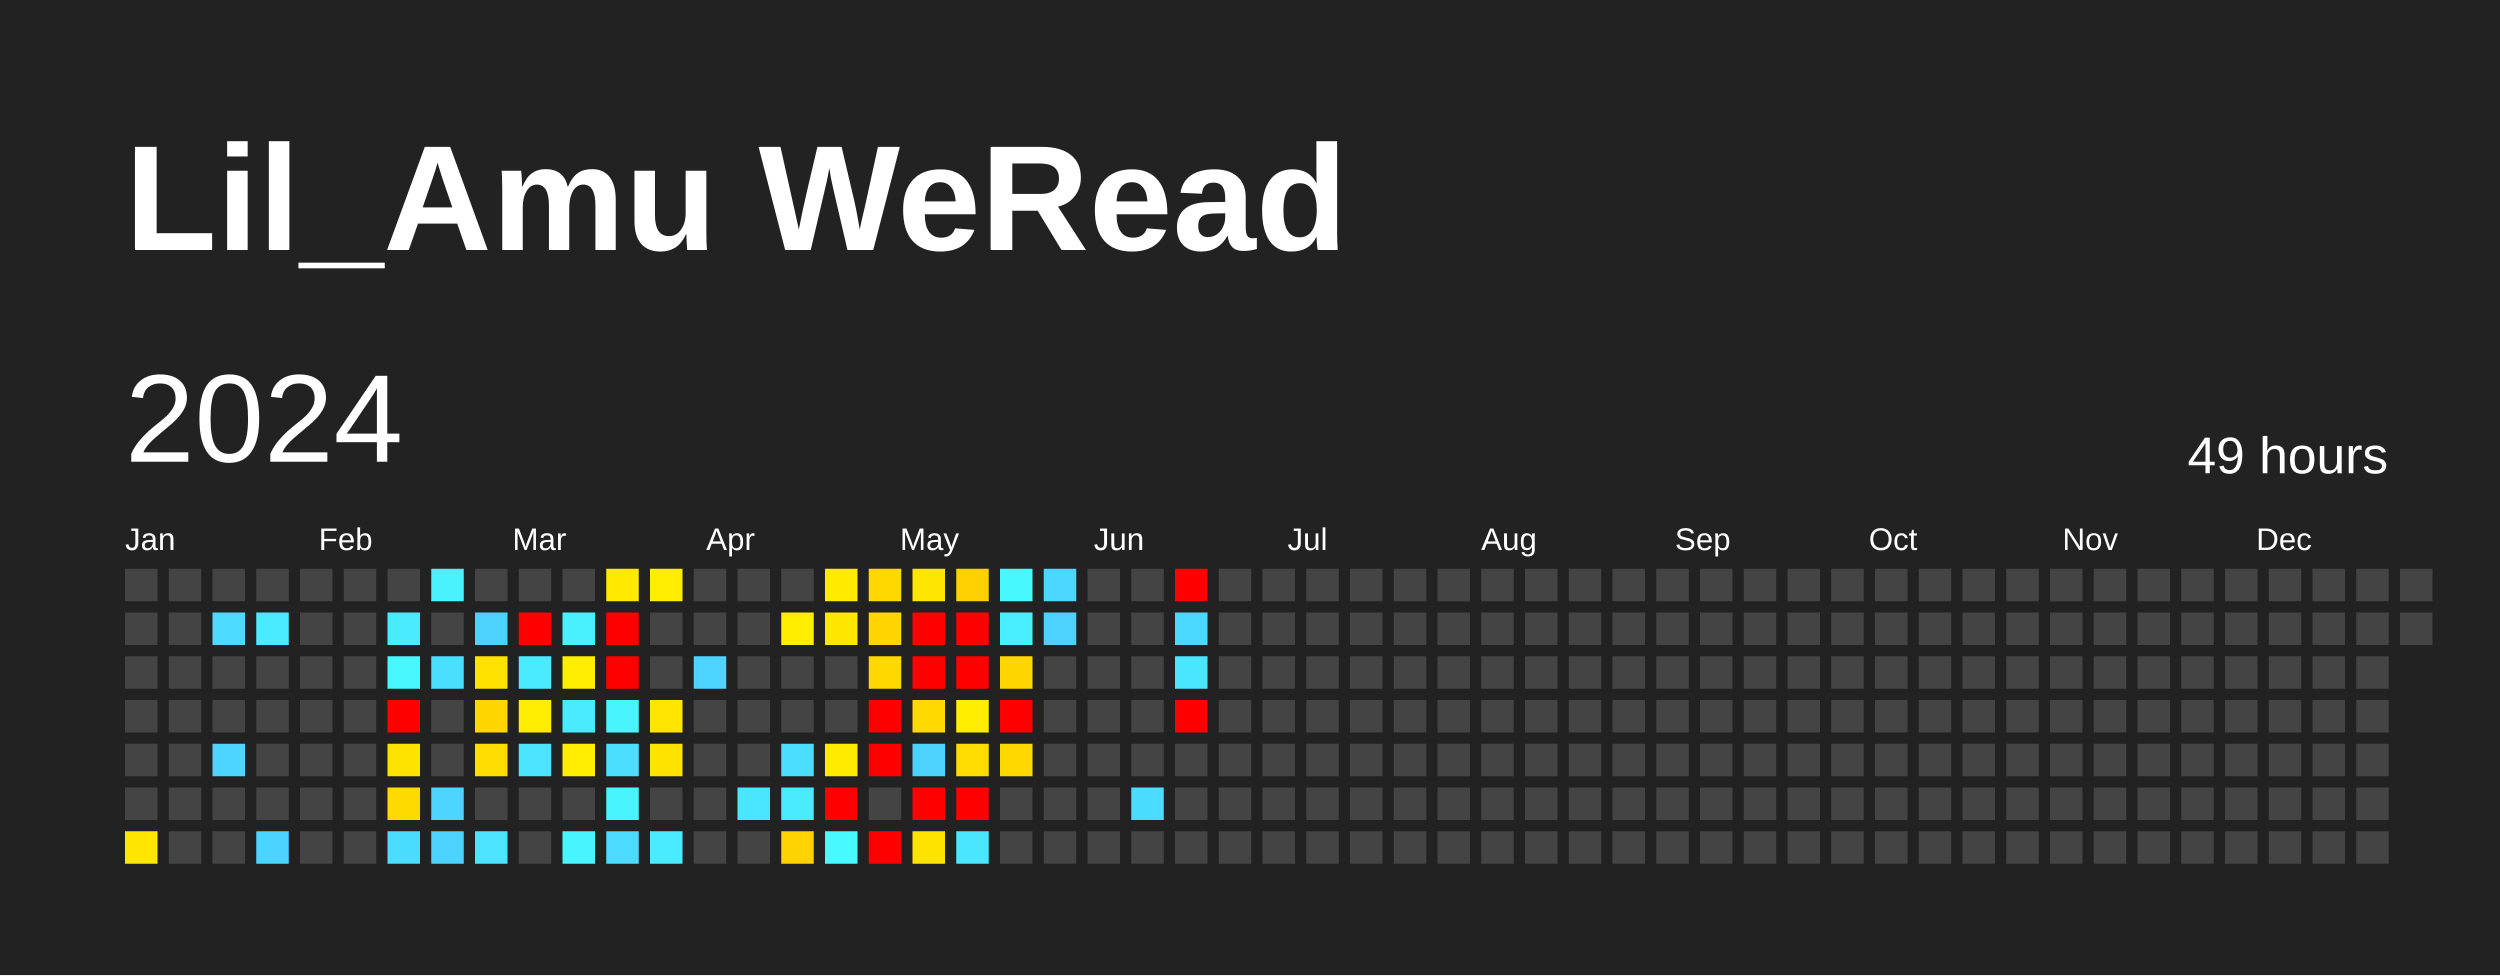
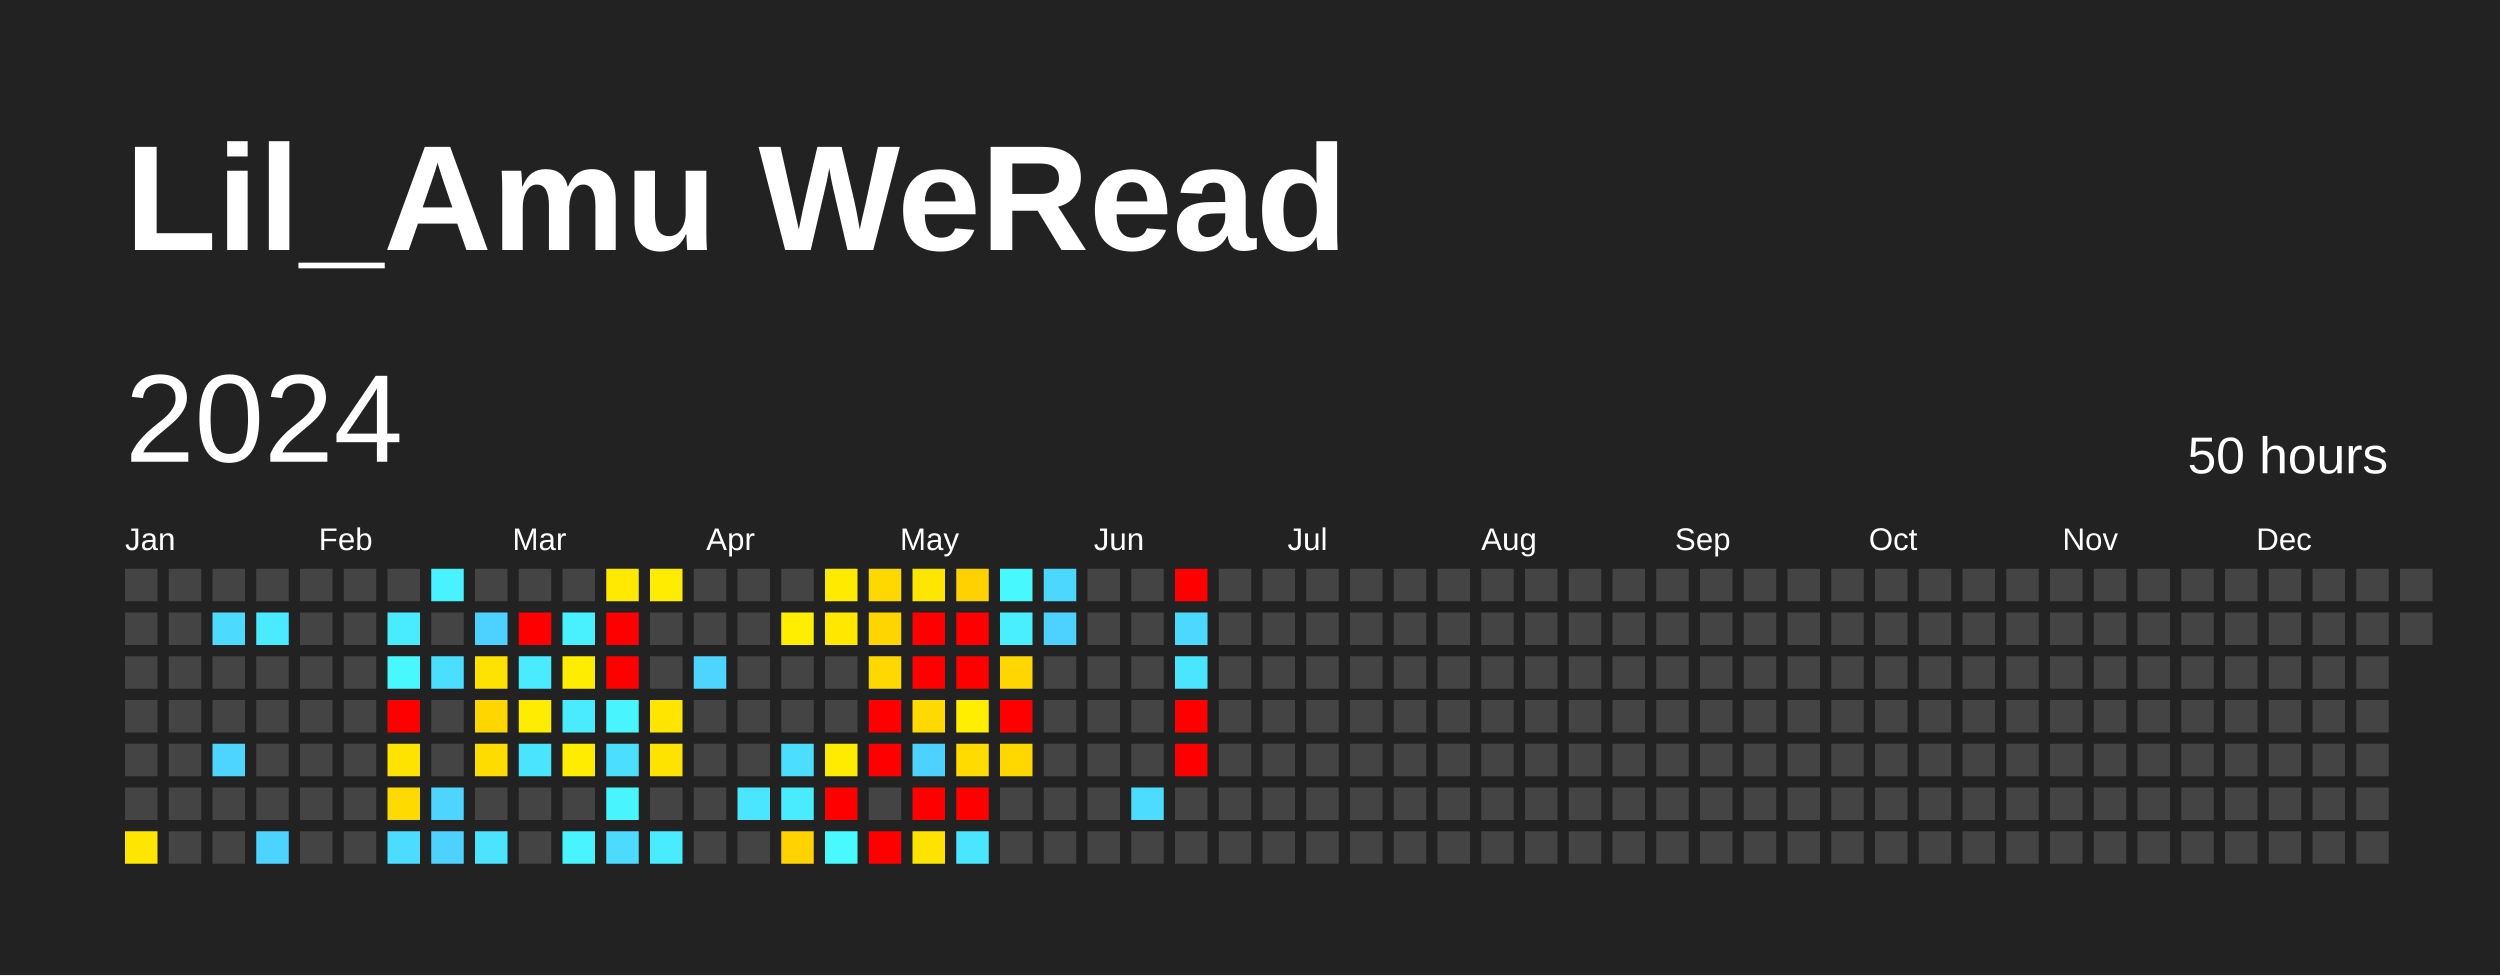
<svg xmlns="http://www.w3.org/2000/svg" baseProfile="full" height="78mm" version="1.1" viewBox="0,0,200,78" width="200mm">
  <defs />
  <rect fill="#222222" height="78" width="200" x="0" y="0" />
  <text fill="#FFFFFF" style="font-size:12px; font-family:Arial; font-weight:bold;" x="10" y="20">Lil_Amu WeRead</text>
  <text dominant-baseline="hanging" fill="#FFFFFF" style="font-size:10.0px; font-family:Arial;" x="10" y="30">2024</text>
-   <text dominant-baseline="hanging" fill="#FFFFFF" style="font-size:4.125px; font-family:Arial;" x="175" y="35">49 hours</text>
+   <text dominant-baseline="hanging" fill="#FFFFFF" style="font-size:4.125px; font-family:Arial;" x="175" y="35">50 hours</text>
  <text fill="#FFFFFF" style="font-size:2.5px; font-family:Arial" x="10.0" y="44">Jan</text>
  <text fill="#FFFFFF" style="font-size:2.5px; font-family:Arial" x="25.5" y="44">Feb</text>
  <text fill="#FFFFFF" style="font-size:2.5px; font-family:Arial" x="41.0" y="44">Mar</text>
  <text fill="#FFFFFF" style="font-size:2.5px; font-family:Arial" x="56.5" y="44">Apr</text>
  <text fill="#FFFFFF" style="font-size:2.5px; font-family:Arial" x="72.0" y="44">May</text>
  <text fill="#FFFFFF" style="font-size:2.5px; font-family:Arial" x="87.5" y="44">Jun</text>
  <text fill="#FFFFFF" style="font-size:2.5px; font-family:Arial" x="103.0" y="44">Jul</text>
  <text fill="#FFFFFF" style="font-size:2.5px; font-family:Arial" x="118.5" y="44">Aug</text>
  <text fill="#FFFFFF" style="font-size:2.5px; font-family:Arial" x="134.0" y="44">Sep</text>
  <text fill="#FFFFFF" style="font-size:2.5px; font-family:Arial" x="149.5" y="44">Oct</text>
  <text fill="#FFFFFF" style="font-size:2.5px; font-family:Arial" x="165.0" y="44">Nov</text>
  <text fill="#FFFFFF" style="font-size:2.5px; font-family:Arial" x="180.5" y="44">Dec</text>
  <rect fill="#444444" height="2.6" width="2.6" x="10.0" y="45.5" />
  <rect fill="#444444" height="2.6" width="2.6" x="10.0" y="49.0" />
  <rect fill="#444444" height="2.6" width="2.6" x="10.0" y="52.5" />
  <rect fill="#444444" height="2.6" width="2.6" x="10.0" y="56.0" />
  <rect fill="#444444" height="2.6" width="2.6" x="10.0" y="59.5" />
  <rect fill="#444444" height="2.6" width="2.6" x="10.0" y="63.0" />
  <rect fill="#ffe600" height="2.6" width="2.6" x="10.0" y="66.5" />
  <rect fill="#444444" height="2.6" width="2.6" x="13.5" y="45.5" />
  <rect fill="#444444" height="2.6" width="2.6" x="13.5" y="49.0" />
  <rect fill="#444444" height="2.6" width="2.6" x="13.5" y="52.5" />
  <rect fill="#444444" height="2.6" width="2.6" x="13.5" y="56.0" />
  <rect fill="#444444" height="2.6" width="2.6" x="13.5" y="59.5" />
  <rect fill="#444444" height="2.6" width="2.6" x="13.5" y="63.0" />
  <rect fill="#444444" height="2.6" width="2.6" x="13.5" y="66.5" />
  <rect fill="#444444" height="2.6" width="2.6" x="17.0" y="45.5" />
  <rect fill="#4cdbff" height="2.6" width="2.6" x="17.0" y="49.0" />
  <rect fill="#444444" height="2.6" width="2.6" x="17.0" y="52.5" />
  <rect fill="#444444" height="2.6" width="2.6" x="17.0" y="56.0" />
  <rect fill="#4dd4ff" height="2.6" width="2.6" x="17.0" y="59.5" />
  <rect fill="#444444" height="2.6" width="2.6" x="17.0" y="63.0" />
  <rect fill="#444444" height="2.6" width="2.6" x="17.0" y="66.5" />
  <rect fill="#444444" height="2.6" width="2.6" x="20.5" y="45.5" />
  <rect fill="#4aebff" height="2.6" width="2.6" x="20.5" y="49.0" />
  <rect fill="#444444" height="2.6" width="2.6" x="20.5" y="52.5" />
  <rect fill="#444444" height="2.6" width="2.6" x="20.5" y="56.0" />
  <rect fill="#444444" height="2.6" width="2.6" x="20.5" y="59.5" />
  <rect fill="#444444" height="2.6" width="2.6" x="20.5" y="63.0" />
  <rect fill="#4dd3ff" height="2.6" width="2.6" x="20.5" y="66.5" />
  <rect fill="#444444" height="2.6" width="2.6" x="24.0" y="45.5" />
  <rect fill="#444444" height="2.6" width="2.6" x="24.0" y="49.0" />
  <rect fill="#444444" height="2.6" width="2.6" x="24.0" y="52.5" />
  <rect fill="#444444" height="2.6" width="2.6" x="24.0" y="56.0" />
  <rect fill="#444444" height="2.6" width="2.6" x="24.0" y="59.5" />
  <rect fill="#444444" height="2.6" width="2.6" x="24.0" y="63.0" />
  <rect fill="#444444" height="2.6" width="2.6" x="24.0" y="66.5" />
  <rect fill="#444444" height="2.6" width="2.6" x="27.5" y="45.5" />
  <rect fill="#444444" height="2.6" width="2.6" x="27.5" y="49.0" />
  <rect fill="#444444" height="2.6" width="2.6" x="27.5" y="52.5" />
  <rect fill="#444444" height="2.6" width="2.6" x="27.5" y="56.0" />
  <rect fill="#444444" height="2.6" width="2.6" x="27.5" y="59.5" />
  <rect fill="#444444" height="2.6" width="2.6" x="27.5" y="63.0" />
  <rect fill="#444444" height="2.6" width="2.6" x="27.5" y="66.5" />
  <rect fill="#444444" height="2.6" width="2.6" x="31.0" y="45.5" />
  <rect fill="#49ecff" height="2.6" width="2.6" x="31.0" y="49.0" />
  <rect fill="#48f7ff" height="2.6" width="2.6" x="31.0" y="52.5" />
  <rect fill="red" height="2.6" width="2.6" x="31.0" y="56.0" />
  <rect fill="#ffe300" height="2.6" width="2.6" x="31.0" y="59.5" />
  <rect fill="#ffda00" height="2.6" width="2.6" x="31.0" y="63.0" />
  <rect fill="#4cdcff" height="2.6" width="2.6" x="31.0" y="66.5" />
  <rect fill="#49f2ff" height="2.6" width="2.6" x="34.5" y="45.5" />
  <rect fill="#444444" height="2.6" width="2.6" x="34.5" y="49.0" />
  <rect fill="#4bdfff" height="2.6" width="2.6" x="34.5" y="52.5" />
  <rect fill="#444444" height="2.6" width="2.6" x="34.5" y="56.0" />
  <rect fill="#444444" height="2.6" width="2.6" x="34.5" y="59.5" />
  <rect fill="#4dd5ff" height="2.6" width="2.6" x="34.5" y="63.0" />
  <rect fill="#4dd2ff" height="2.6" width="2.6" x="34.5" y="66.5" />
  <rect fill="#444444" height="2.6" width="2.6" x="38.0" y="45.5" />
  <rect fill="#4dd2ff" height="2.6" width="2.6" x="38.0" y="49.0" />
  <rect fill="#ffe200" height="2.6" width="2.6" x="38.0" y="52.5" />
  <rect fill="#ffd600" height="2.6" width="2.6" x="38.0" y="56.0" />
  <rect fill="#ffdc00" height="2.6" width="2.6" x="38.0" y="59.5" />
  <rect fill="#444444" height="2.6" width="2.6" x="38.0" y="63.0" />
  <rect fill="#4be3ff" height="2.6" width="2.6" x="38.0" y="66.5" />
  <rect fill="#444444" height="2.6" width="2.6" x="41.5" y="45.5" />
  <rect fill="red" height="2.6" width="2.6" x="41.5" y="49.0" />
  <rect fill="#4aebff" height="2.6" width="2.6" x="41.5" y="52.5" />
  <rect fill="#ffec00" height="2.6" width="2.6" x="41.5" y="56.0" />
  <rect fill="#4ae4ff" height="2.6" width="2.6" x="41.5" y="59.5" />
  <rect fill="#444444" height="2.6" width="2.6" x="41.5" y="63.0" />
  <rect fill="#444444" height="2.6" width="2.6" x="41.5" y="66.5" />
  <rect fill="#444444" height="2.6" width="2.6" x="45.0" y="45.5" />
  <rect fill="#49f1ff" height="2.6" width="2.6" x="45.0" y="49.0" />
  <rect fill="#ffed00" height="2.6" width="2.6" x="45.0" y="52.5" />
  <rect fill="#4aeaff" height="2.6" width="2.6" x="45.0" y="56.0" />
  <rect fill="#ffec00" height="2.6" width="2.6" x="45.0" y="59.5" />
  <rect fill="#444444" height="2.6" width="2.6" x="45.0" y="63.0" />
  <rect fill="#48f4ff" height="2.6" width="2.6" x="45.0" y="66.5" />
  <rect fill="#ffe900" height="2.6" width="2.6" x="48.5" y="45.5" />
  <rect fill="red" height="2.6" width="2.6" x="48.5" y="49.0" />
  <rect fill="red" height="2.6" width="2.6" x="48.5" y="52.5" />
  <rect fill="#48f5ff" height="2.6" width="2.6" x="48.5" y="56.0" />
  <rect fill="#4bdeff" height="2.6" width="2.6" x="48.5" y="59.5" />
  <rect fill="#48f5ff" height="2.6" width="2.6" x="48.5" y="63.0" />
  <rect fill="#4cdaff" height="2.6" width="2.6" x="48.5" y="66.5" />
  <rect fill="#ffec00" height="2.6" width="2.6" x="52.0" y="45.5" />
  <rect fill="#444444" height="2.6" width="2.6" x="52.0" y="49.0" />
  <rect fill="#444444" height="2.6" width="2.6" x="52.0" y="52.5" />
  <rect fill="#ffe500" height="2.6" width="2.6" x="52.0" y="56.0" />
  <rect fill="#ffe300" height="2.6" width="2.6" x="52.0" y="59.5" />
  <rect fill="#444444" height="2.6" width="2.6" x="52.0" y="63.0" />
  <rect fill="#49ecff" height="2.6" width="2.6" x="52.0" y="66.5" />
  <rect fill="#444444" height="2.6" width="2.6" x="55.5" y="45.5" />
  <rect fill="#444444" height="2.6" width="2.6" x="55.5" y="49.0" />
  <rect fill="#4dd4ff" height="2.6" width="2.6" x="55.5" y="52.5" />
  <rect fill="#444444" height="2.6" width="2.6" x="55.5" y="56.0" />
  <rect fill="#444444" height="2.6" width="2.6" x="55.5" y="59.5" />
  <rect fill="#444444" height="2.6" width="2.6" x="55.5" y="63.0" />
  <rect fill="#444444" height="2.6" width="2.6" x="55.5" y="66.5" />
  <rect fill="#444444" height="2.6" width="2.6" x="59.0" y="45.5" />
  <rect fill="#444444" height="2.6" width="2.6" x="59.0" y="49.0" />
  <rect fill="#444444" height="2.6" width="2.6" x="59.0" y="52.5" />
  <rect fill="#444444" height="2.6" width="2.6" x="59.0" y="56.0" />
  <rect fill="#444444" height="2.6" width="2.6" x="59.0" y="59.5" />
  <rect fill="#4ae5ff" height="2.6" width="2.6" x="59.0" y="63.0" />
  <rect fill="#444444" height="2.6" width="2.6" x="59.0" y="66.5" />
  <rect fill="#444444" height="2.6" width="2.6" x="62.5" y="45.5" />
  <rect fill="#ffee00" height="2.6" width="2.6" x="62.5" y="49.0" />
  <rect fill="#444444" height="2.6" width="2.6" x="62.5" y="52.5" />
  <rect fill="#444444" height="2.6" width="2.6" x="62.5" y="56.0" />
  <rect fill="#4bdeff" height="2.6" width="2.6" x="62.5" y="59.5" />
  <rect fill="#49ecff" height="2.6" width="2.6" x="62.5" y="63.0" />
  <rect fill="#ffd200" height="2.6" width="2.6" x="62.5" y="66.5" />
  <rect fill="#ffea00" height="2.6" width="2.6" x="66.0" y="45.5" />
  <rect fill="#ffe700" height="2.6" width="2.6" x="66.0" y="49.0" />
  <rect fill="#444444" height="2.6" width="2.6" x="66.0" y="52.5" />
  <rect fill="#444444" height="2.6" width="2.6" x="66.0" y="56.0" />
  <rect fill="#ffeb00" height="2.6" width="2.6" x="66.0" y="59.5" />
  <rect fill="red" height="2.6" width="2.6" x="66.0" y="63.0" />
  <rect fill="#48f9ff" height="2.6" width="2.6" x="66.0" y="66.5" />
  <rect fill="#ffd800" height="2.6" width="2.6" x="69.5" y="45.5" />
  <rect fill="#ffd500" height="2.6" width="2.6" x="69.5" y="49.0" />
  <rect fill="#ffd800" height="2.6" width="2.6" x="69.5" y="52.5" />
  <rect fill="red" height="2.6" width="2.6" x="69.5" y="56.0" />
  <rect fill="red" height="2.6" width="2.6" x="69.5" y="59.5" />
  <rect fill="#444444" height="2.6" width="2.6" x="69.5" y="63.0" />
  <rect fill="red" height="2.6" width="2.6" x="69.5" y="66.5" />
  <rect fill="#ffe600" height="2.6" width="2.6" x="73.0" y="45.5" />
  <rect fill="red" height="2.6" width="2.6" x="73.0" y="49.0" />
  <rect fill="red" height="2.6" width="2.6" x="73.0" y="52.5" />
  <rect fill="#ffd900" height="2.6" width="2.6" x="73.0" y="56.0" />
  <rect fill="#4dd2ff" height="2.6" width="2.6" x="73.0" y="59.5" />
  <rect fill="red" height="2.6" width="2.6" x="73.0" y="63.0" />
  <rect fill="#ffe300" height="2.6" width="2.6" x="73.0" y="66.5" />
  <rect fill="#ffd100" height="2.6" width="2.6" x="76.5" y="45.5" />
  <rect fill="red" height="2.6" width="2.6" x="76.5" y="49.0" />
  <rect fill="red" height="2.6" width="2.6" x="76.5" y="52.5" />
  <rect fill="#ffee00" height="2.6" width="2.6" x="76.5" y="56.0" />
  <rect fill="#ffdb00" height="2.6" width="2.6" x="76.5" y="59.5" />
  <rect fill="red" height="2.6" width="2.6" x="76.5" y="63.0" />
  <rect fill="#4ae5ff" height="2.6" width="2.6" x="76.5" y="66.5" />
  <rect fill="#48f8ff" height="2.6" width="2.6" x="80.0" y="45.5" />
  <rect fill="#49efff" height="2.6" width="2.6" x="80.0" y="49.0" />
  <rect fill="#ffd600" height="2.6" width="2.6" x="80.0" y="52.5" />
  <rect fill="red" height="2.6" width="2.6" x="80.0" y="56.0" />
  <rect fill="#ffd800" height="2.6" width="2.6" x="80.0" y="59.5" />
  <rect fill="#444444" height="2.6" width="2.6" x="80.0" y="63.0" />
  <rect fill="#444444" height="2.6" width="2.6" x="80.0" y="66.5" />
  <rect fill="#4cd7ff" height="2.6" width="2.6" x="83.5" y="45.5" />
  <rect fill="#4dd2ff" height="2.6" width="2.6" x="83.5" y="49.0" />
  <rect fill="#444444" height="2.6" width="2.6" x="83.5" y="52.5" />
  <rect fill="#444444" height="2.6" width="2.6" x="83.5" y="56.0" />
  <rect fill="#444444" height="2.6" width="2.6" x="83.5" y="59.5" />
  <rect fill="#444444" height="2.6" width="2.6" x="83.5" y="63.0" />
  <rect fill="#444444" height="2.6" width="2.6" x="83.5" y="66.5" />
  <rect fill="#444444" height="2.6" width="2.6" x="87.0" y="45.5" />
  <rect fill="#444444" height="2.6" width="2.6" x="87.0" y="49.0" />
  <rect fill="#444444" height="2.6" width="2.6" x="87.0" y="52.5" />
  <rect fill="#444444" height="2.6" width="2.6" x="87.0" y="56.0" />
  <rect fill="#444444" height="2.6" width="2.6" x="87.0" y="59.5" />
  <rect fill="#444444" height="2.6" width="2.6" x="87.0" y="63.0" />
  <rect fill="#444444" height="2.6" width="2.6" x="87.0" y="66.5" />
  <rect fill="#444444" height="2.6" width="2.6" x="90.5" y="45.5" />
  <rect fill="#444444" height="2.6" width="2.6" x="90.5" y="49.0" />
  <rect fill="#444444" height="2.6" width="2.6" x="90.5" y="52.5" />
  <rect fill="#444444" height="2.6" width="2.6" x="90.5" y="56.0" />
  <rect fill="#444444" height="2.6" width="2.6" x="90.5" y="59.5" />
  <rect fill="#4cdcff" height="2.6" width="2.6" x="90.5" y="63.0" />
  <rect fill="#444444" height="2.6" width="2.6" x="90.5" y="66.5" />
  <rect fill="red" height="2.6" width="2.6" x="94.0" y="45.5" />
  <rect fill="#4cd9ff" height="2.6" width="2.6" x="94.0" y="49.0" />
  <rect fill="#4ae5ff" height="2.6" width="2.6" x="94.0" y="52.5" />
  <rect fill="red" height="2.6" width="2.6" x="94.0" y="56.0" />
-   <rect fill="#444444" height="2.6" width="2.6" x="94.0" y="59.5" />
+   <rect fill="red" height="2.6" width="2.6" x="94.0" y="59.5" />
  <rect fill="#444444" height="2.6" width="2.6" x="94.0" y="63.0" />
  <rect fill="#444444" height="2.6" width="2.6" x="94.0" y="66.5" />
  <rect fill="#444444" height="2.6" width="2.6" x="97.5" y="45.5" />
  <rect fill="#444444" height="2.6" width="2.6" x="97.5" y="49.0" />
  <rect fill="#444444" height="2.6" width="2.6" x="97.5" y="52.5" />
  <rect fill="#444444" height="2.6" width="2.6" x="97.5" y="56.0" />
  <rect fill="#444444" height="2.6" width="2.6" x="97.5" y="59.5" />
  <rect fill="#444444" height="2.6" width="2.6" x="97.5" y="63.0" />
  <rect fill="#444444" height="2.6" width="2.6" x="97.5" y="66.5" />
  <rect fill="#444444" height="2.6" width="2.6" x="101.0" y="45.5" />
  <rect fill="#444444" height="2.6" width="2.6" x="101.0" y="49.0" />
  <rect fill="#444444" height="2.6" width="2.6" x="101.0" y="52.5" />
  <rect fill="#444444" height="2.6" width="2.6" x="101.0" y="56.0" />
  <rect fill="#444444" height="2.6" width="2.6" x="101.0" y="59.5" />
  <rect fill="#444444" height="2.6" width="2.6" x="101.0" y="63.0" />
  <rect fill="#444444" height="2.6" width="2.6" x="101.0" y="66.5" />
  <rect fill="#444444" height="2.6" width="2.6" x="104.5" y="45.5" />
  <rect fill="#444444" height="2.6" width="2.6" x="104.5" y="49.0" />
  <rect fill="#444444" height="2.6" width="2.6" x="104.5" y="52.5" />
  <rect fill="#444444" height="2.6" width="2.6" x="104.5" y="56.0" />
  <rect fill="#444444" height="2.6" width="2.6" x="104.5" y="59.5" />
  <rect fill="#444444" height="2.6" width="2.6" x="104.5" y="63.0" />
  <rect fill="#444444" height="2.6" width="2.6" x="104.5" y="66.5" />
  <rect fill="#444444" height="2.6" width="2.6" x="108.0" y="45.5" />
  <rect fill="#444444" height="2.6" width="2.6" x="108.0" y="49.0" />
  <rect fill="#444444" height="2.6" width="2.6" x="108.0" y="52.5" />
  <rect fill="#444444" height="2.6" width="2.6" x="108.0" y="56.0" />
  <rect fill="#444444" height="2.6" width="2.6" x="108.0" y="59.5" />
  <rect fill="#444444" height="2.6" width="2.6" x="108.0" y="63.0" />
  <rect fill="#444444" height="2.6" width="2.6" x="108.0" y="66.5" />
  <rect fill="#444444" height="2.6" width="2.6" x="111.5" y="45.5" />
  <rect fill="#444444" height="2.6" width="2.6" x="111.5" y="49.0" />
  <rect fill="#444444" height="2.6" width="2.6" x="111.5" y="52.5" />
  <rect fill="#444444" height="2.6" width="2.6" x="111.5" y="56.0" />
  <rect fill="#444444" height="2.6" width="2.6" x="111.5" y="59.5" />
  <rect fill="#444444" height="2.6" width="2.6" x="111.5" y="63.0" />
  <rect fill="#444444" height="2.6" width="2.6" x="111.5" y="66.5" />
  <rect fill="#444444" height="2.6" width="2.6" x="115.0" y="45.5" />
  <rect fill="#444444" height="2.6" width="2.6" x="115.0" y="49.0" />
  <rect fill="#444444" height="2.6" width="2.6" x="115.0" y="52.5" />
  <rect fill="#444444" height="2.6" width="2.6" x="115.0" y="56.0" />
  <rect fill="#444444" height="2.6" width="2.6" x="115.0" y="59.5" />
  <rect fill="#444444" height="2.6" width="2.6" x="115.0" y="63.0" />
  <rect fill="#444444" height="2.6" width="2.6" x="115.0" y="66.5" />
  <rect fill="#444444" height="2.6" width="2.6" x="118.5" y="45.5" />
  <rect fill="#444444" height="2.6" width="2.6" x="118.5" y="49.0" />
  <rect fill="#444444" height="2.6" width="2.6" x="118.5" y="52.5" />
  <rect fill="#444444" height="2.6" width="2.6" x="118.5" y="56.0" />
  <rect fill="#444444" height="2.6" width="2.6" x="118.5" y="59.5" />
  <rect fill="#444444" height="2.6" width="2.6" x="118.5" y="63.0" />
  <rect fill="#444444" height="2.6" width="2.6" x="118.5" y="66.5" />
  <rect fill="#444444" height="2.6" width="2.6" x="122.0" y="45.5" />
  <rect fill="#444444" height="2.6" width="2.6" x="122.0" y="49.0" />
  <rect fill="#444444" height="2.6" width="2.6" x="122.0" y="52.5" />
  <rect fill="#444444" height="2.6" width="2.6" x="122.0" y="56.0" />
  <rect fill="#444444" height="2.6" width="2.6" x="122.0" y="59.5" />
  <rect fill="#444444" height="2.6" width="2.6" x="122.0" y="63.0" />
  <rect fill="#444444" height="2.6" width="2.6" x="122.0" y="66.5" />
  <rect fill="#444444" height="2.6" width="2.6" x="125.5" y="45.5" />
  <rect fill="#444444" height="2.6" width="2.6" x="125.5" y="49.0" />
  <rect fill="#444444" height="2.6" width="2.6" x="125.5" y="52.5" />
  <rect fill="#444444" height="2.6" width="2.6" x="125.5" y="56.0" />
  <rect fill="#444444" height="2.6" width="2.6" x="125.5" y="59.5" />
  <rect fill="#444444" height="2.6" width="2.6" x="125.5" y="63.0" />
  <rect fill="#444444" height="2.6" width="2.6" x="125.5" y="66.5" />
  <rect fill="#444444" height="2.6" width="2.6" x="129.0" y="45.5" />
  <rect fill="#444444" height="2.6" width="2.6" x="129.0" y="49.0" />
  <rect fill="#444444" height="2.6" width="2.6" x="129.0" y="52.5" />
  <rect fill="#444444" height="2.6" width="2.6" x="129.0" y="56.0" />
  <rect fill="#444444" height="2.6" width="2.6" x="129.0" y="59.5" />
  <rect fill="#444444" height="2.6" width="2.6" x="129.0" y="63.0" />
  <rect fill="#444444" height="2.6" width="2.6" x="129.0" y="66.5" />
  <rect fill="#444444" height="2.6" width="2.6" x="132.5" y="45.5" />
  <rect fill="#444444" height="2.6" width="2.6" x="132.5" y="49.0" />
  <rect fill="#444444" height="2.6" width="2.6" x="132.5" y="52.5" />
  <rect fill="#444444" height="2.6" width="2.6" x="132.5" y="56.0" />
  <rect fill="#444444" height="2.6" width="2.6" x="132.5" y="59.5" />
  <rect fill="#444444" height="2.6" width="2.6" x="132.5" y="63.0" />
  <rect fill="#444444" height="2.6" width="2.6" x="132.5" y="66.5" />
  <rect fill="#444444" height="2.6" width="2.6" x="136.0" y="45.5" />
  <rect fill="#444444" height="2.6" width="2.6" x="136.0" y="49.0" />
  <rect fill="#444444" height="2.6" width="2.6" x="136.0" y="52.5" />
  <rect fill="#444444" height="2.6" width="2.6" x="136.0" y="56.0" />
  <rect fill="#444444" height="2.6" width="2.6" x="136.0" y="59.5" />
  <rect fill="#444444" height="2.6" width="2.6" x="136.0" y="63.0" />
  <rect fill="#444444" height="2.6" width="2.6" x="136.0" y="66.5" />
  <rect fill="#444444" height="2.6" width="2.6" x="139.5" y="45.5" />
  <rect fill="#444444" height="2.6" width="2.6" x="139.5" y="49.0" />
  <rect fill="#444444" height="2.6" width="2.6" x="139.5" y="52.5" />
  <rect fill="#444444" height="2.6" width="2.6" x="139.5" y="56.0" />
  <rect fill="#444444" height="2.6" width="2.6" x="139.5" y="59.5" />
  <rect fill="#444444" height="2.6" width="2.6" x="139.5" y="63.0" />
  <rect fill="#444444" height="2.6" width="2.6" x="139.5" y="66.5" />
  <rect fill="#444444" height="2.6" width="2.6" x="143.0" y="45.5" />
  <rect fill="#444444" height="2.6" width="2.6" x="143.0" y="49.0" />
  <rect fill="#444444" height="2.6" width="2.6" x="143.0" y="52.5" />
  <rect fill="#444444" height="2.6" width="2.6" x="143.0" y="56.0" />
  <rect fill="#444444" height="2.6" width="2.6" x="143.0" y="59.5" />
  <rect fill="#444444" height="2.6" width="2.6" x="143.0" y="63.0" />
  <rect fill="#444444" height="2.6" width="2.6" x="143.0" y="66.5" />
  <rect fill="#444444" height="2.6" width="2.6" x="146.5" y="45.5" />
  <rect fill="#444444" height="2.6" width="2.6" x="146.5" y="49.0" />
  <rect fill="#444444" height="2.6" width="2.6" x="146.5" y="52.5" />
  <rect fill="#444444" height="2.6" width="2.6" x="146.5" y="56.0" />
  <rect fill="#444444" height="2.6" width="2.6" x="146.5" y="59.5" />
  <rect fill="#444444" height="2.6" width="2.6" x="146.5" y="63.0" />
  <rect fill="#444444" height="2.6" width="2.6" x="146.5" y="66.5" />
  <rect fill="#444444" height="2.6" width="2.6" x="150.0" y="45.5" />
  <rect fill="#444444" height="2.6" width="2.6" x="150.0" y="49.0" />
  <rect fill="#444444" height="2.6" width="2.6" x="150.0" y="52.5" />
  <rect fill="#444444" height="2.6" width="2.6" x="150.0" y="56.0" />
  <rect fill="#444444" height="2.6" width="2.6" x="150.0" y="59.5" />
  <rect fill="#444444" height="2.6" width="2.6" x="150.0" y="63.0" />
  <rect fill="#444444" height="2.6" width="2.6" x="150.0" y="66.5" />
  <rect fill="#444444" height="2.6" width="2.6" x="153.5" y="45.5" />
  <rect fill="#444444" height="2.6" width="2.6" x="153.5" y="49.0" />
  <rect fill="#444444" height="2.6" width="2.6" x="153.5" y="52.5" />
  <rect fill="#444444" height="2.6" width="2.6" x="153.5" y="56.0" />
  <rect fill="#444444" height="2.6" width="2.6" x="153.5" y="59.5" />
  <rect fill="#444444" height="2.6" width="2.6" x="153.5" y="63.0" />
  <rect fill="#444444" height="2.6" width="2.6" x="153.5" y="66.5" />
  <rect fill="#444444" height="2.6" width="2.6" x="157.0" y="45.5" />
  <rect fill="#444444" height="2.6" width="2.6" x="157.0" y="49.0" />
  <rect fill="#444444" height="2.6" width="2.6" x="157.0" y="52.5" />
  <rect fill="#444444" height="2.6" width="2.6" x="157.0" y="56.0" />
  <rect fill="#444444" height="2.6" width="2.6" x="157.0" y="59.5" />
  <rect fill="#444444" height="2.6" width="2.6" x="157.0" y="63.0" />
  <rect fill="#444444" height="2.6" width="2.6" x="157.0" y="66.5" />
  <rect fill="#444444" height="2.6" width="2.6" x="160.5" y="45.5" />
  <rect fill="#444444" height="2.6" width="2.6" x="160.5" y="49.0" />
  <rect fill="#444444" height="2.6" width="2.6" x="160.5" y="52.5" />
  <rect fill="#444444" height="2.6" width="2.6" x="160.5" y="56.0" />
  <rect fill="#444444" height="2.6" width="2.6" x="160.5" y="59.5" />
  <rect fill="#444444" height="2.6" width="2.6" x="160.5" y="63.0" />
  <rect fill="#444444" height="2.6" width="2.6" x="160.5" y="66.5" />
  <rect fill="#444444" height="2.6" width="2.6" x="164.0" y="45.5" />
  <rect fill="#444444" height="2.6" width="2.6" x="164.0" y="49.0" />
  <rect fill="#444444" height="2.6" width="2.6" x="164.0" y="52.5" />
  <rect fill="#444444" height="2.6" width="2.6" x="164.0" y="56.0" />
  <rect fill="#444444" height="2.6" width="2.6" x="164.0" y="59.5" />
  <rect fill="#444444" height="2.6" width="2.6" x="164.0" y="63.0" />
  <rect fill="#444444" height="2.6" width="2.6" x="164.0" y="66.5" />
  <rect fill="#444444" height="2.6" width="2.6" x="167.5" y="45.5" />
  <rect fill="#444444" height="2.6" width="2.6" x="167.5" y="49.0" />
  <rect fill="#444444" height="2.6" width="2.6" x="167.5" y="52.5" />
  <rect fill="#444444" height="2.6" width="2.6" x="167.5" y="56.0" />
  <rect fill="#444444" height="2.6" width="2.6" x="167.5" y="59.5" />
  <rect fill="#444444" height="2.6" width="2.6" x="167.5" y="63.0" />
  <rect fill="#444444" height="2.6" width="2.6" x="167.5" y="66.5" />
  <rect fill="#444444" height="2.6" width="2.6" x="171.0" y="45.5" />
  <rect fill="#444444" height="2.6" width="2.6" x="171.0" y="49.0" />
  <rect fill="#444444" height="2.6" width="2.6" x="171.0" y="52.5" />
  <rect fill="#444444" height="2.6" width="2.6" x="171.0" y="56.0" />
  <rect fill="#444444" height="2.6" width="2.6" x="171.0" y="59.5" />
  <rect fill="#444444" height="2.6" width="2.6" x="171.0" y="63.0" />
  <rect fill="#444444" height="2.6" width="2.6" x="171.0" y="66.5" />
  <rect fill="#444444" height="2.6" width="2.6" x="174.5" y="45.5" />
  <rect fill="#444444" height="2.6" width="2.6" x="174.5" y="49.0" />
  <rect fill="#444444" height="2.6" width="2.6" x="174.5" y="52.5" />
  <rect fill="#444444" height="2.6" width="2.6" x="174.5" y="56.0" />
  <rect fill="#444444" height="2.6" width="2.6" x="174.5" y="59.5" />
  <rect fill="#444444" height="2.6" width="2.6" x="174.5" y="63.0" />
  <rect fill="#444444" height="2.6" width="2.6" x="174.5" y="66.5" />
  <rect fill="#444444" height="2.6" width="2.6" x="178.0" y="45.5" />
  <rect fill="#444444" height="2.6" width="2.6" x="178.0" y="49.0" />
  <rect fill="#444444" height="2.6" width="2.6" x="178.0" y="52.5" />
  <rect fill="#444444" height="2.6" width="2.6" x="178.0" y="56.0" />
  <rect fill="#444444" height="2.6" width="2.6" x="178.0" y="59.5" />
  <rect fill="#444444" height="2.6" width="2.6" x="178.0" y="63.0" />
  <rect fill="#444444" height="2.6" width="2.6" x="178.0" y="66.5" />
  <rect fill="#444444" height="2.6" width="2.6" x="181.5" y="45.5" />
  <rect fill="#444444" height="2.6" width="2.6" x="181.5" y="49.0" />
  <rect fill="#444444" height="2.6" width="2.6" x="181.5" y="52.5" />
  <rect fill="#444444" height="2.6" width="2.6" x="181.5" y="56.0" />
  <rect fill="#444444" height="2.6" width="2.6" x="181.5" y="59.5" />
  <rect fill="#444444" height="2.6" width="2.6" x="181.5" y="63.0" />
  <rect fill="#444444" height="2.6" width="2.6" x="181.5" y="66.5" />
  <rect fill="#444444" height="2.6" width="2.6" x="185.0" y="45.5" />
  <rect fill="#444444" height="2.6" width="2.6" x="185.0" y="49.0" />
  <rect fill="#444444" height="2.6" width="2.6" x="185.0" y="52.5" />
  <rect fill="#444444" height="2.6" width="2.6" x="185.0" y="56.0" />
  <rect fill="#444444" height="2.6" width="2.6" x="185.0" y="59.5" />
  <rect fill="#444444" height="2.6" width="2.6" x="185.0" y="63.0" />
  <rect fill="#444444" height="2.6" width="2.6" x="185.0" y="66.5" />
  <rect fill="#444444" height="2.6" width="2.6" x="188.5" y="45.5" />
  <rect fill="#444444" height="2.6" width="2.6" x="188.5" y="49.0" />
  <rect fill="#444444" height="2.6" width="2.6" x="188.5" y="52.5" />
  <rect fill="#444444" height="2.6" width="2.6" x="188.5" y="56.0" />
  <rect fill="#444444" height="2.6" width="2.6" x="188.5" y="59.5" />
  <rect fill="#444444" height="2.6" width="2.6" x="188.5" y="63.0" />
  <rect fill="#444444" height="2.6" width="2.6" x="188.5" y="66.5" />
  <rect fill="#444444" height="2.6" width="2.6" x="192.0" y="45.5" />
  <rect fill="#444444" height="2.6" width="2.6" x="192.0" y="49.0" />
</svg>
